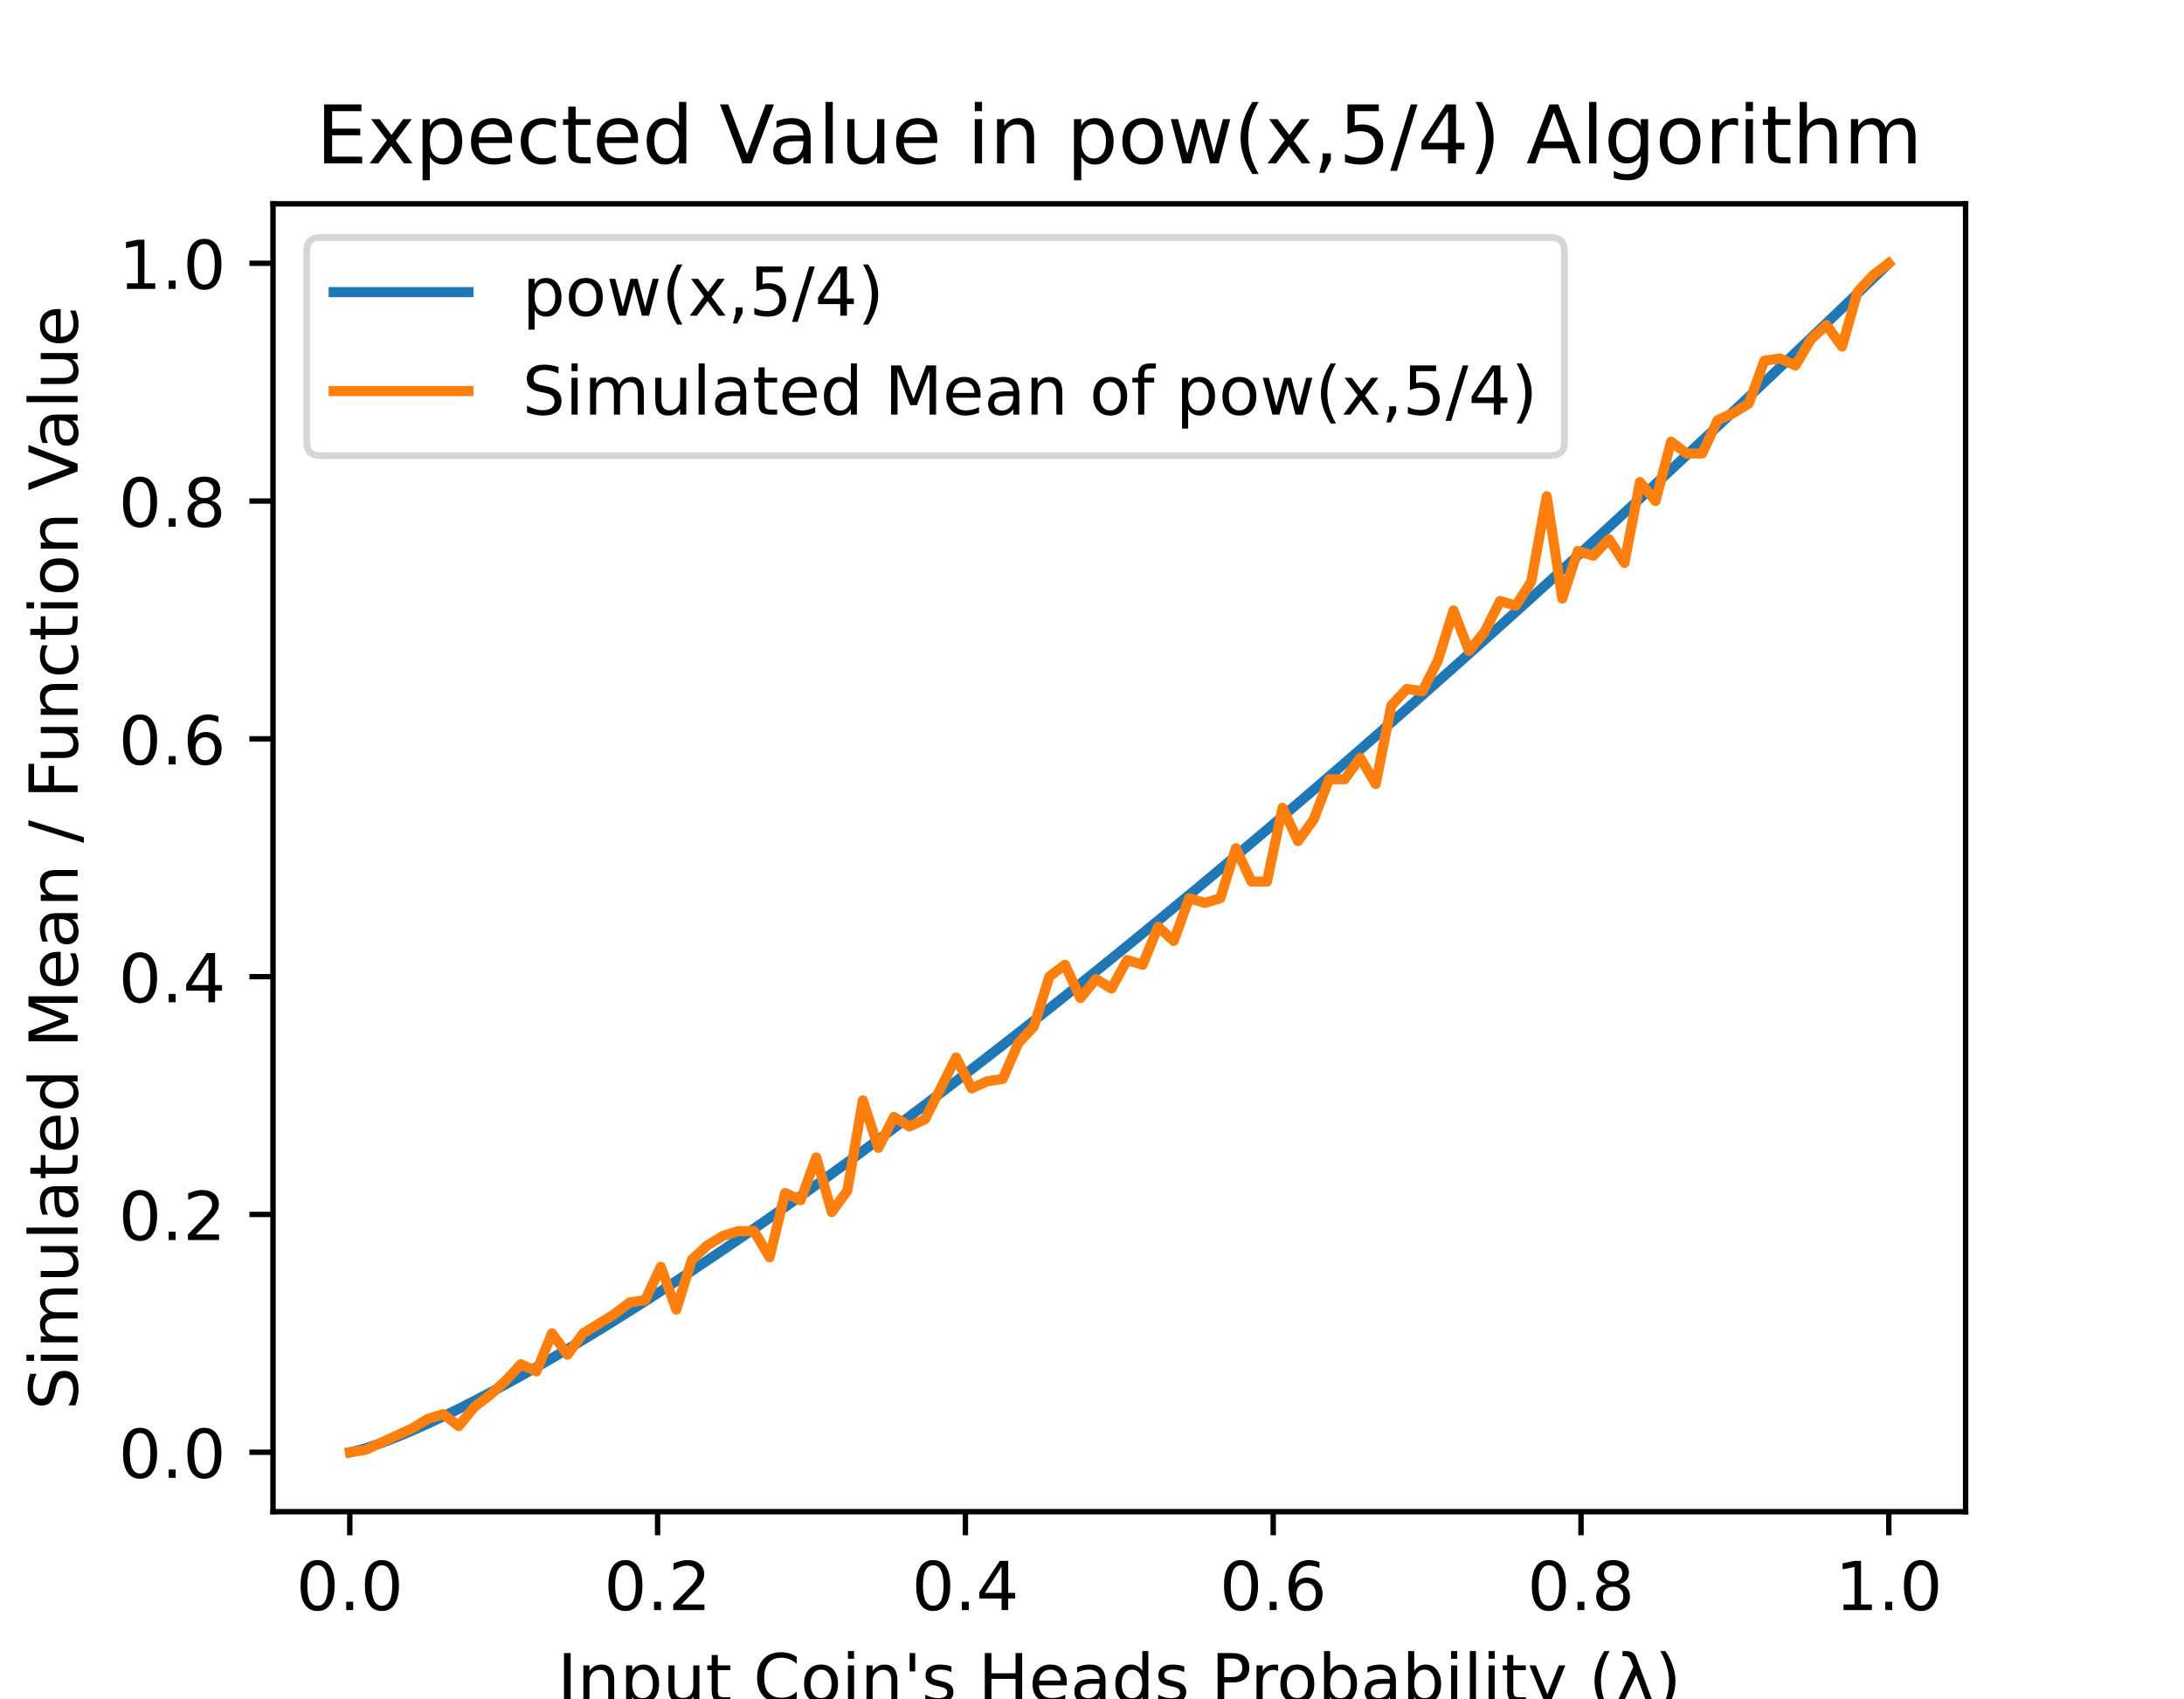
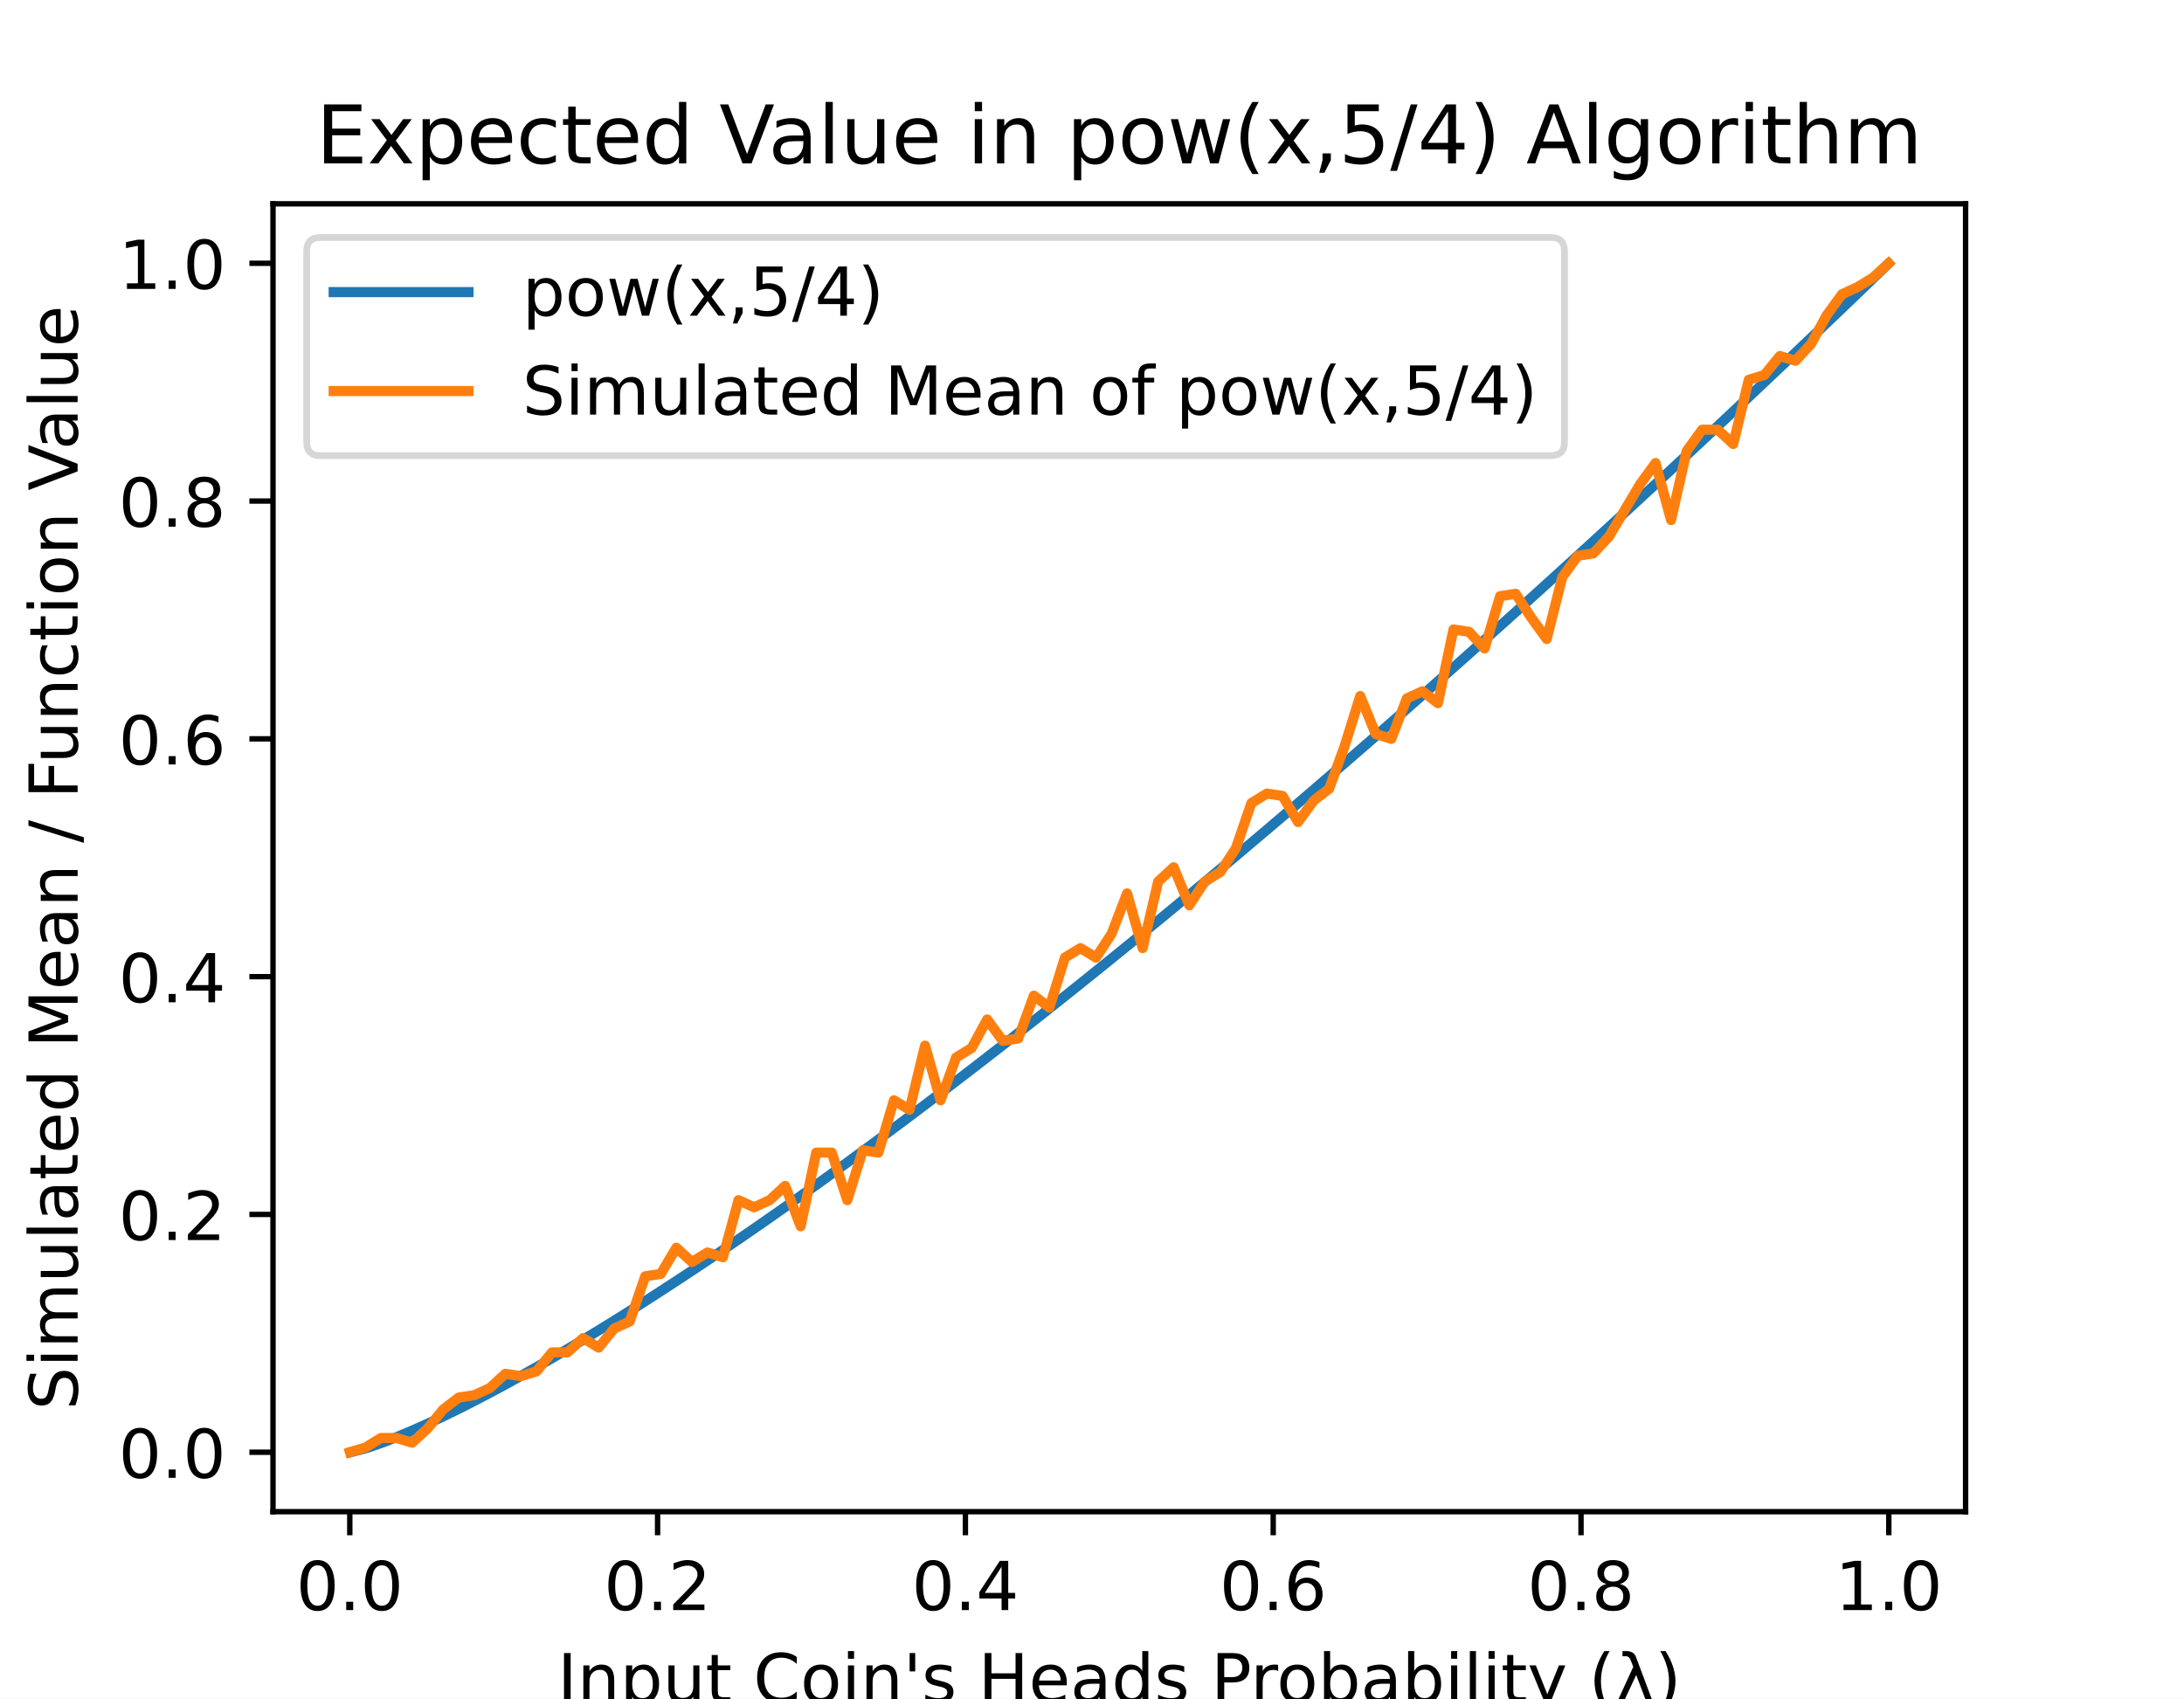
<svg xmlns="http://www.w3.org/2000/svg" xmlns:xlink="http://www.w3.org/1999/xlink" height="252pt" version="1.1" viewBox="0 0 324 252" width="324pt">
  <defs>
    <style type="text/css">
*{stroke-linecap:butt;stroke-linejoin:round;}
  </style>
  </defs>
  <g id="figure_1">
    <g id="patch_1">
      <path d="M 0 252  L 324 252  L 324 0  L 0 0  z " style="fill:#ffffff;" />
    </g>
    <g id="axes_1">
      <g id="patch_2">
        <path d="M 40.5 224.28  L 291.6 224.28  L 291.6 30.24  L 40.5 30.24  z " style="fill:#ffffff;" />
      </g>
      <g id="matplotlib.axis_1">
        <g id="xtick_1">
          <g id="line2d_1">
            <defs>
-               <path d="M 0 0  L 0 3.5  " id="m7433156203" style="stroke:#000000;stroke-width:0.8;" />
+               <path d="M 0 0  L 0 3.5  " id="mf3d0585307" style="stroke:#000000;stroke-width:0.8;" />
            </defs>
            <g>
-               <use style="stroke:#000000;stroke-width:0.8;" x="51.891" xlink:href="#m7433156203" y="224.28" />
+               <use style="stroke:#000000;stroke-width:0.8;" x="51.891" xlink:href="#mf3d0585307" y="224.28" />
            </g>
          </g>
          <g id="text_1">
            <text style="font-family:DejaVu Sans;font-size:10px;font-style:normal;font-weight:normal;text-anchor:middle;" transform="rotate(-0, 51.89081, 238.8784)" x="51.891" y="238.878">0.0</text>
          </g>
        </g>
        <g id="xtick_2">
          <g id="line2d_2">
            <g>
-               <use style="stroke:#000000;stroke-width:0.8;" x="97.554" xlink:href="#m7433156203" y="224.28" />
+               <use style="stroke:#000000;stroke-width:0.8;" x="97.554" xlink:href="#mf3d0585307" y="224.28" />
            </g>
          </g>
          <g id="text_2">
            <text style="font-family:DejaVu Sans;font-size:10px;font-style:normal;font-weight:normal;text-anchor:middle;" transform="rotate(-0, 97.55448, 238.8784)" x="97.554" y="238.878">0.2</text>
          </g>
        </g>
        <g id="xtick_3">
          <g id="line2d_3">
            <g>
-               <use style="stroke:#000000;stroke-width:0.8;" x="143.218" xlink:href="#m7433156203" y="224.28" />
+               <use style="stroke:#000000;stroke-width:0.8;" x="143.218" xlink:href="#mf3d0585307" y="224.28" />
            </g>
          </g>
          <g id="text_3">
            <text style="font-family:DejaVu Sans;font-size:10px;font-style:normal;font-weight:normal;text-anchor:middle;" transform="rotate(-0, 143.2182, 238.8784)" x="143.218" y="238.878">0.4</text>
          </g>
        </g>
        <g id="xtick_4">
          <g id="line2d_4">
            <g>
-               <use style="stroke:#000000;stroke-width:0.8;" x="188.882" xlink:href="#m7433156203" y="224.28" />
+               <use style="stroke:#000000;stroke-width:0.8;" x="188.882" xlink:href="#mf3d0585307" y="224.28" />
            </g>
          </g>
          <g id="text_4">
            <text style="font-family:DejaVu Sans;font-size:10px;font-style:normal;font-weight:normal;text-anchor:middle;" transform="rotate(-0, 188.8818, 238.8784)" x="188.882" y="238.878">0.6</text>
          </g>
        </g>
        <g id="xtick_5">
          <g id="line2d_5">
            <g>
-               <use style="stroke:#000000;stroke-width:0.8;" x="234.546" xlink:href="#m7433156203" y="224.28" />
+               <use style="stroke:#000000;stroke-width:0.8;" x="234.546" xlink:href="#mf3d0585307" y="224.28" />
            </g>
          </g>
          <g id="text_5">
            <text style="font-family:DejaVu Sans;font-size:10px;font-style:normal;font-weight:normal;text-anchor:middle;" transform="rotate(-0, 234.5455, 238.8784)" x="234.546" y="238.878">0.8</text>
          </g>
        </g>
        <g id="xtick_6">
          <g id="line2d_6">
            <g>
-               <use style="stroke:#000000;stroke-width:0.8;" x="280.209" xlink:href="#m7433156203" y="224.28" />
+               <use style="stroke:#000000;stroke-width:0.8;" x="280.209" xlink:href="#mf3d0585307" y="224.28" />
            </g>
          </g>
          <g id="text_6">
            <text style="font-family:DejaVu Sans;font-size:10px;font-style:normal;font-weight:normal;text-anchor:middle;" transform="rotate(-0, 280.2092, 238.8784)" x="280.209" y="238.878">1.0</text>
          </g>
        </g>
        <g id="text_7">
          <text style="font-family:DejaVu Sans;font-size:10px;font-style:normal;font-weight:normal;text-anchor:middle;" transform="rotate(-0, 166.05, 252.5566)" x="166.05" y="252.557">Input Coin's Heads Probability (λ)</text>
        </g>
      </g>
      <g id="matplotlib.axis_2">
        <g id="ytick_1">
          <g id="line2d_7">
            <defs>
-               <path d="M 0 0  L -3.5 0  " id="m8ae04272d5" style="stroke:#000000;stroke-width:0.8;" />
+               <path d="M 0 0  L -3.5 0  " id="m6606fe0515" style="stroke:#000000;stroke-width:0.8;" />
            </defs>
            <g>
-               <use style="stroke:#000000;stroke-width:0.8;" x="40.5" xlink:href="#m8ae04272d5" y="215.46" />
+               <use style="stroke:#000000;stroke-width:0.8;" x="40.5" xlink:href="#m6606fe0515" y="215.46" />
            </g>
          </g>
          <g id="text_8">
            <text style="font-family:DejaVu Sans;font-size:10px;font-style:normal;font-weight:normal;text-anchor:end;" transform="rotate(-0, 33.5, 219.2592)" x="33.5" y="219.259">0.0</text>
          </g>
        </g>
        <g id="ytick_2">
          <g id="line2d_8">
            <g>
-               <use style="stroke:#000000;stroke-width:0.8;" x="40.5" xlink:href="#m8ae04272d5" y="180.18" />
+               <use style="stroke:#000000;stroke-width:0.8;" x="40.5" xlink:href="#m6606fe0515" y="180.18" />
            </g>
          </g>
          <g id="text_9">
            <text style="font-family:DejaVu Sans;font-size:10px;font-style:normal;font-weight:normal;text-anchor:end;" transform="rotate(-0, 33.5, 183.9792)" x="33.5" y="183.979">0.2</text>
          </g>
        </g>
        <g id="ytick_3">
          <g id="line2d_9">
            <g>
-               <use style="stroke:#000000;stroke-width:0.8;" x="40.5" xlink:href="#m8ae04272d5" y="144.9" />
+               <use style="stroke:#000000;stroke-width:0.8;" x="40.5" xlink:href="#m6606fe0515" y="144.9" />
            </g>
          </g>
          <g id="text_10">
            <text style="font-family:DejaVu Sans;font-size:10px;font-style:normal;font-weight:normal;text-anchor:end;" transform="rotate(-0, 33.5, 148.6992)" x="33.5" y="148.699">0.4</text>
          </g>
        </g>
        <g id="ytick_4">
          <g id="line2d_10">
            <g>
-               <use style="stroke:#000000;stroke-width:0.8;" x="40.5" xlink:href="#m8ae04272d5" y="109.62" />
+               <use style="stroke:#000000;stroke-width:0.8;" x="40.5" xlink:href="#m6606fe0515" y="109.62" />
            </g>
          </g>
          <g id="text_11">
            <text style="font-family:DejaVu Sans;font-size:10px;font-style:normal;font-weight:normal;text-anchor:end;" transform="rotate(-0, 33.5, 113.4192)" x="33.5" y="113.419">0.6</text>
          </g>
        </g>
        <g id="ytick_5">
          <g id="line2d_11">
            <g>
-               <use style="stroke:#000000;stroke-width:0.8;" x="40.5" xlink:href="#m8ae04272d5" y="74.34" />
+               <use style="stroke:#000000;stroke-width:0.8;" x="40.5" xlink:href="#m6606fe0515" y="74.34" />
            </g>
          </g>
          <g id="text_12">
            <text style="font-family:DejaVu Sans;font-size:10px;font-style:normal;font-weight:normal;text-anchor:end;" transform="rotate(-0, 33.5, 78.13922)" x="33.5" y="78.139">0.8</text>
          </g>
        </g>
        <g id="ytick_6">
          <g id="line2d_12">
            <g>
-               <use style="stroke:#000000;stroke-width:0.8;" x="40.5" xlink:href="#m8ae04272d5" y="39.06" />
+               <use style="stroke:#000000;stroke-width:0.8;" x="40.5" xlink:href="#m6606fe0515" y="39.06" />
            </g>
          </g>
          <g id="text_13">
            <text style="font-family:DejaVu Sans;font-size:10px;font-style:normal;font-weight:normal;text-anchor:end;" transform="rotate(-0, 33.5, 42.85922)" x="33.5" y="42.859">1.0</text>
          </g>
        </g>
        <g id="text_14">
          <text style="font-family:DejaVu Sans;font-size:10px;font-style:normal;font-weight:normal;text-anchor:middle;" transform="rotate(-90, 11.51719, 127.26)" x="11.517" y="127.26">Simulated Mean / Function Value</text>
        </g>
      </g>
      <g id="line2d_13">
-         <path clip-path="url(#pad8a602900)" d="M 52.119 215.429  L 54.421 214.826  L 56.722 214.036  L 59.024 213.143  L 61.326 212.173  L 63.627 211.142  L 65.929 210.059  L 68.231 208.931  L 70.532 207.761  L 72.834 206.555  L 75.135 205.316  L 77.437 204.045  L 79.739 202.745  L 82.04 201.418  L 84.342 200.066  L 86.644 198.689  L 88.945 197.289  L 91.247 195.868  L 93.549 194.425  L 95.85 192.962  L 98.152 191.48  L 100.453 189.98  L 102.755 188.462  L 105.057 186.926  L 107.358 185.374  L 109.66 183.805  L 111.962 182.221  L 114.263 180.621  L 116.565 179.007  L 118.867 177.378  L 121.168 175.735  L 123.47 174.079  L 125.771 172.409  L 128.073 170.726  L 130.375 169.03  L 132.676 167.322  L 134.978 165.601  L 137.28 163.869  L 139.581 162.125  L 141.883 160.369  L 144.184 158.603  L 146.486 156.825  L 148.788 155.036  L 151.089 153.237  L 153.391 151.427  L 155.693 149.607  L 157.994 147.776  L 160.296 145.936  L 162.598 144.086  L 164.899 142.226  L 167.201 140.357  L 169.502 138.479  L 171.804 136.591  L 174.106 134.694  L 176.407 132.788  L 178.709 130.874  L 181.011 128.951  L 183.312 127.019  L 185.614 125.078  L 187.916 123.13  L 190.217 121.173  L 192.519 119.207  L 194.82 117.234  L 197.122 115.253  L 199.424 113.264  L 201.725 111.267  L 204.027 109.263  L 206.329 107.251  L 208.63 105.231  L 210.932 103.204  L 213.233 101.17  L 215.535 99.128  L 217.837 97.079  L 220.138 95.023  L 222.44 92.96  L 224.742 90.89  L 227.043 88.814  L 229.345 86.73  L 231.647 84.639  L 233.948 82.542  L 236.25 80.438  L 238.551 78.328  L 240.853 76.211  L 243.155 74.088  L 245.456 71.958  L 247.758 69.822  L 250.06 67.68  L 252.361 65.531  L 254.663 63.376  L 256.965 61.215  L 259.266 59.048  L 261.568 56.875  L 263.869 54.696  L 266.171 52.512  L 268.473 50.321  L 270.774 48.124  L 273.076 45.922  L 275.378 43.714  L 277.679 41.5  L 279.981 39.28  " style="fill:none;stroke:#1f77b4;stroke-linecap:square;stroke-width:1.5;" />
+         <path clip-path="url(#p99141a254e)" d="M 52.119 215.429  L 54.421 214.826  L 56.722 214.036  L 59.024 213.143  L 61.326 212.173  L 63.627 211.142  L 65.929 210.059  L 68.231 208.931  L 70.532 207.761  L 72.834 206.555  L 75.135 205.316  L 77.437 204.045  L 79.739 202.745  L 82.04 201.418  L 84.342 200.066  L 86.644 198.689  L 88.945 197.289  L 91.247 195.868  L 93.549 194.425  L 95.85 192.962  L 98.152 191.48  L 100.453 189.98  L 102.755 188.462  L 105.057 186.926  L 107.358 185.374  L 109.66 183.805  L 111.962 182.221  L 114.263 180.621  L 116.565 179.007  L 118.867 177.378  L 121.168 175.735  L 123.47 174.079  L 125.771 172.409  L 128.073 170.726  L 130.375 169.03  L 132.676 167.322  L 134.978 165.601  L 137.28 163.869  L 139.581 162.125  L 141.883 160.369  L 144.184 158.603  L 146.486 156.825  L 148.788 155.036  L 151.089 153.237  L 153.391 151.427  L 155.693 149.607  L 157.994 147.776  L 160.296 145.936  L 162.598 144.086  L 164.899 142.226  L 167.201 140.357  L 169.502 138.479  L 171.804 136.591  L 174.106 134.694  L 176.407 132.788  L 178.709 130.874  L 181.011 128.951  L 183.312 127.019  L 185.614 125.078  L 187.916 123.13  L 190.217 121.173  L 192.519 119.207  L 194.82 117.234  L 197.122 115.253  L 199.424 113.264  L 201.725 111.267  L 204.027 109.263  L 206.329 107.251  L 208.63 105.231  L 210.932 103.204  L 213.233 101.17  L 215.535 99.128  L 217.837 97.079  L 220.138 95.023  L 222.44 92.96  L 224.742 90.89  L 227.043 88.814  L 229.345 86.73  L 231.647 84.639  L 233.948 82.542  L 236.25 80.438  L 238.551 78.328  L 240.853 76.211  L 243.155 74.088  L 245.456 71.958  L 247.758 69.822  L 250.06 67.68  L 252.361 65.531  L 254.663 63.376  L 256.965 61.215  L 259.266 59.048  L 261.568 56.875  L 263.869 54.696  L 266.171 52.512  L 268.473 50.321  L 270.774 48.124  L 273.076 45.922  L 275.378 43.714  L 277.679 41.5  L 279.981 39.28  " style="fill:none;stroke:#1f77b4;stroke-linecap:square;stroke-width:1.5;" />
      </g>
      <g id="line2d_14">
-         <path clip-path="url(#pad8a602900)" d="M 51.914 215.46  L 54.219 215.107  L 56.525 214.049  L 58.831 212.99  L 61.137 211.932  L 63.443 210.521  L 65.748 209.815  L 68.054 211.579  L 70.36 208.757  L 72.666 206.993  L 74.971 204.876  L 77.277 202.406  L 79.583 203.465  L 81.889 197.82  L 84.195 200.995  L 86.5 197.82  L 88.806 196.409  L 91.112 194.998  L 93.418 193.234  L 95.724 192.881  L 98.029 187.942  L 100.335 194.292  L 102.641 186.883  L 104.947 184.766  L 107.252 183.355  L 109.558 182.65  L 111.864 182.65  L 114.17 186.53  L 116.476 177.005  L 118.781 178.063  L 121.087 171.713  L 123.393 179.827  L 125.699 176.652  L 128.005 163.246  L 130.31 170.302  L 132.616 165.715  L 134.922 167.126  L 137.228 166.068  L 139.533 161.482  L 141.839 156.895  L 144.145 161.482  L 146.451 160.423  L 148.757 160.07  L 151.062 154.778  L 153.368 152.309  L 155.674 144.9  L 157.98 143.136  L 160.286 148.075  L 162.591 145.253  L 164.897 146.664  L 167.203 142.43  L 169.509 143.136  L 171.814 137.491  L 174.12 139.608  L 176.426 133.258  L 178.732 133.963  L 181.038 133.258  L 183.343 125.849  L 185.649 130.788  L 187.955 130.788  L 190.261 119.851  L 192.567 124.79  L 194.872 121.615  L 197.178 115.618  L 199.484 115.618  L 201.79 112.442  L 204.095 116.323  L 206.401 104.681  L 208.707 102.211  L 211.013 102.564  L 213.319 97.978  L 215.624 90.569  L 217.93 96.566  L 220.236 93.744  L 222.542 89.158  L 224.848 89.863  L 227.153 86.335  L 229.459 73.634  L 231.765 88.805  L 234.071 81.749  L 236.376 82.454  L 238.682 79.985  L 240.988 83.513  L 243.294 71.518  L 245.6 74.34  L 247.905 65.52  L 250.211 67.284  L 252.517 67.284  L 254.823 62.345  L 257.129 61.286  L 259.434 59.875  L 261.74 53.525  L 264.046 53.172  L 266.352 54.23  L 268.657 50.35  L 270.963 48.233  L 273.269 51.408  L 275.575 43.294  L 277.881 40.824  L 280.186 39.06  " style="fill:none;stroke:#ff7f0e;stroke-linecap:square;stroke-width:1.5;" />
+         <path clip-path="url(#p99141a254e)" d="M 51.914 215.46  L 54.219 214.754  L 56.525 213.343  L 58.831 213.343  L 61.137 214.049  L 63.443 211.932  L 65.748 209.11  L 68.054 207.346  L 70.36 206.993  L 72.666 205.934  L 74.971 203.818  L 77.277 204.17  L 79.583 203.465  L 81.889 200.642  L 84.195 200.642  L 86.5 198.526  L 88.806 199.937  L 91.112 197.114  L 93.418 196.056  L 95.724 189.353  L 98.029 189  L 100.335 185.119  L 102.641 187.236  L 104.947 185.825  L 107.252 186.53  L 109.558 178.063  L 111.864 179.122  L 114.17 178.063  L 116.476 175.946  L 118.781 181.944  L 121.087 171.007  L 123.393 171.007  L 125.699 178.063  L 128.005 170.654  L 130.31 171.007  L 132.616 163.246  L 134.922 164.657  L 137.228 155.131  L 139.533 163.246  L 141.839 156.895  L 144.145 155.484  L 146.451 151.25  L 148.757 154.426  L 151.062 154.073  L 153.368 147.722  L 155.674 149.486  L 157.98 142.078  L 160.286 140.666  L 162.591 142.078  L 164.897 138.55  L 167.203 132.552  L 169.509 140.666  L 171.814 130.788  L 174.12 128.671  L 176.426 134.316  L 178.732 130.788  L 181.038 129.377  L 183.343 125.849  L 185.649 119.146  L 187.955 117.734  L 190.261 118.087  L 192.567 121.968  L 194.872 118.793  L 197.178 117.029  L 199.484 110.678  L 201.79 103.27  L 204.095 108.914  L 206.401 109.62  L 208.707 103.622  L 211.013 102.564  L 213.319 104.328  L 215.624 93.391  L 217.93 93.744  L 220.236 96.214  L 222.542 88.452  L 224.848 88.099  L 227.153 91.627  L 229.459 94.802  L 231.765 85.63  L 234.071 82.454  L 236.376 82.102  L 238.682 79.632  L 240.988 75.751  L 243.294 71.87  L 245.6 68.695  L 247.905 77.162  L 250.211 66.931  L 252.517 63.756  L 254.823 63.756  L 257.129 65.873  L 259.434 56.347  L 261.74 55.642  L 264.046 52.819  L 266.352 53.525  L 268.657 51.055  L 270.963 46.822  L 273.269 43.646  L 275.575 42.588  L 277.881 41.177  L 280.186 39.06  " style="fill:none;stroke:#ff7f0e;stroke-linecap:square;stroke-width:1.5;" />
      </g>
      <g id="patch_3">
        <path d="M 40.5 224.28  L 40.5 30.24  " style="fill:none;stroke:#000000;stroke-linecap:square;stroke-linejoin:miter;stroke-width:0.8;" />
      </g>
      <g id="patch_4">
        <path d="M 291.6 224.28  L 291.6 30.24  " style="fill:none;stroke:#000000;stroke-linecap:square;stroke-linejoin:miter;stroke-width:0.8;" />
      </g>
      <g id="patch_5">
        <path d="M 40.5 224.28  L 291.6 224.28  " style="fill:none;stroke:#000000;stroke-linecap:square;stroke-linejoin:miter;stroke-width:0.8;" />
      </g>
      <g id="patch_6">
        <path d="M 40.5 30.24  L 291.6 30.24  " style="fill:none;stroke:#000000;stroke-linecap:square;stroke-linejoin:miter;stroke-width:0.8;" />
      </g>
      <g id="text_15">
        <text style="font-family:DejaVu Sans;font-size:12px;font-style:normal;font-weight:normal;text-anchor:middle;" transform="rotate(-0, 166.05, 24.24)" x="166.05" y="24.24">Expected Value in pow(x,5/4) Algorithm</text>
      </g>
      <g id="legend_1">
        <g id="patch_7">
          <path d="M 47.5 67.596  L 230.092 67.596  Q 232.092 67.596 232.092 65.596  L 232.092 37.24  Q 232.092 35.24 230.092 35.24  L 47.5 35.24  Q 45.5 35.24 45.5 37.24  L 45.5 65.596  Q 45.5 67.596 47.5 67.596  z " style="fill:#ffffff;opacity:0.8;stroke:#cccccc;stroke-linejoin:miter;" />
        </g>
        <g id="line2d_15">
          <path d="M 49.5 43.338  L 69.5 43.338  " style="fill:none;stroke:#1f77b4;stroke-linecap:square;stroke-width:1.5;" />
        </g>
        <g id="line2d_16" />
        <g id="text_16">
          <text style="font-family:DejaVu Sans;font-size:10px;font-style:normal;font-weight:normal;text-anchor:start;" transform="rotate(-0, 77.5, 46.83844)" x="77.5" y="46.838">pow(x,5/4)</text>
        </g>
        <g id="line2d_17">
          <path d="M 49.5 58.017  L 69.5 58.017  " style="fill:none;stroke:#ff7f0e;stroke-linecap:square;stroke-width:1.5;" />
        </g>
        <g id="line2d_18" />
        <g id="text_17">
          <text style="font-family:DejaVu Sans;font-size:10px;font-style:normal;font-weight:normal;text-anchor:start;" transform="rotate(-0, 77.5, 61.51656)" x="77.5" y="61.517">Simulated Mean of pow(x,5/4)</text>
        </g>
      </g>
    </g>
  </g>
  <defs>
-     <clipPath id="pad8a602900">
+     <clipPath id="p99141a254e">
      <rect height="194.04" width="251.1" x="40.5" y="30.24" />
    </clipPath>
  </defs>
</svg>
